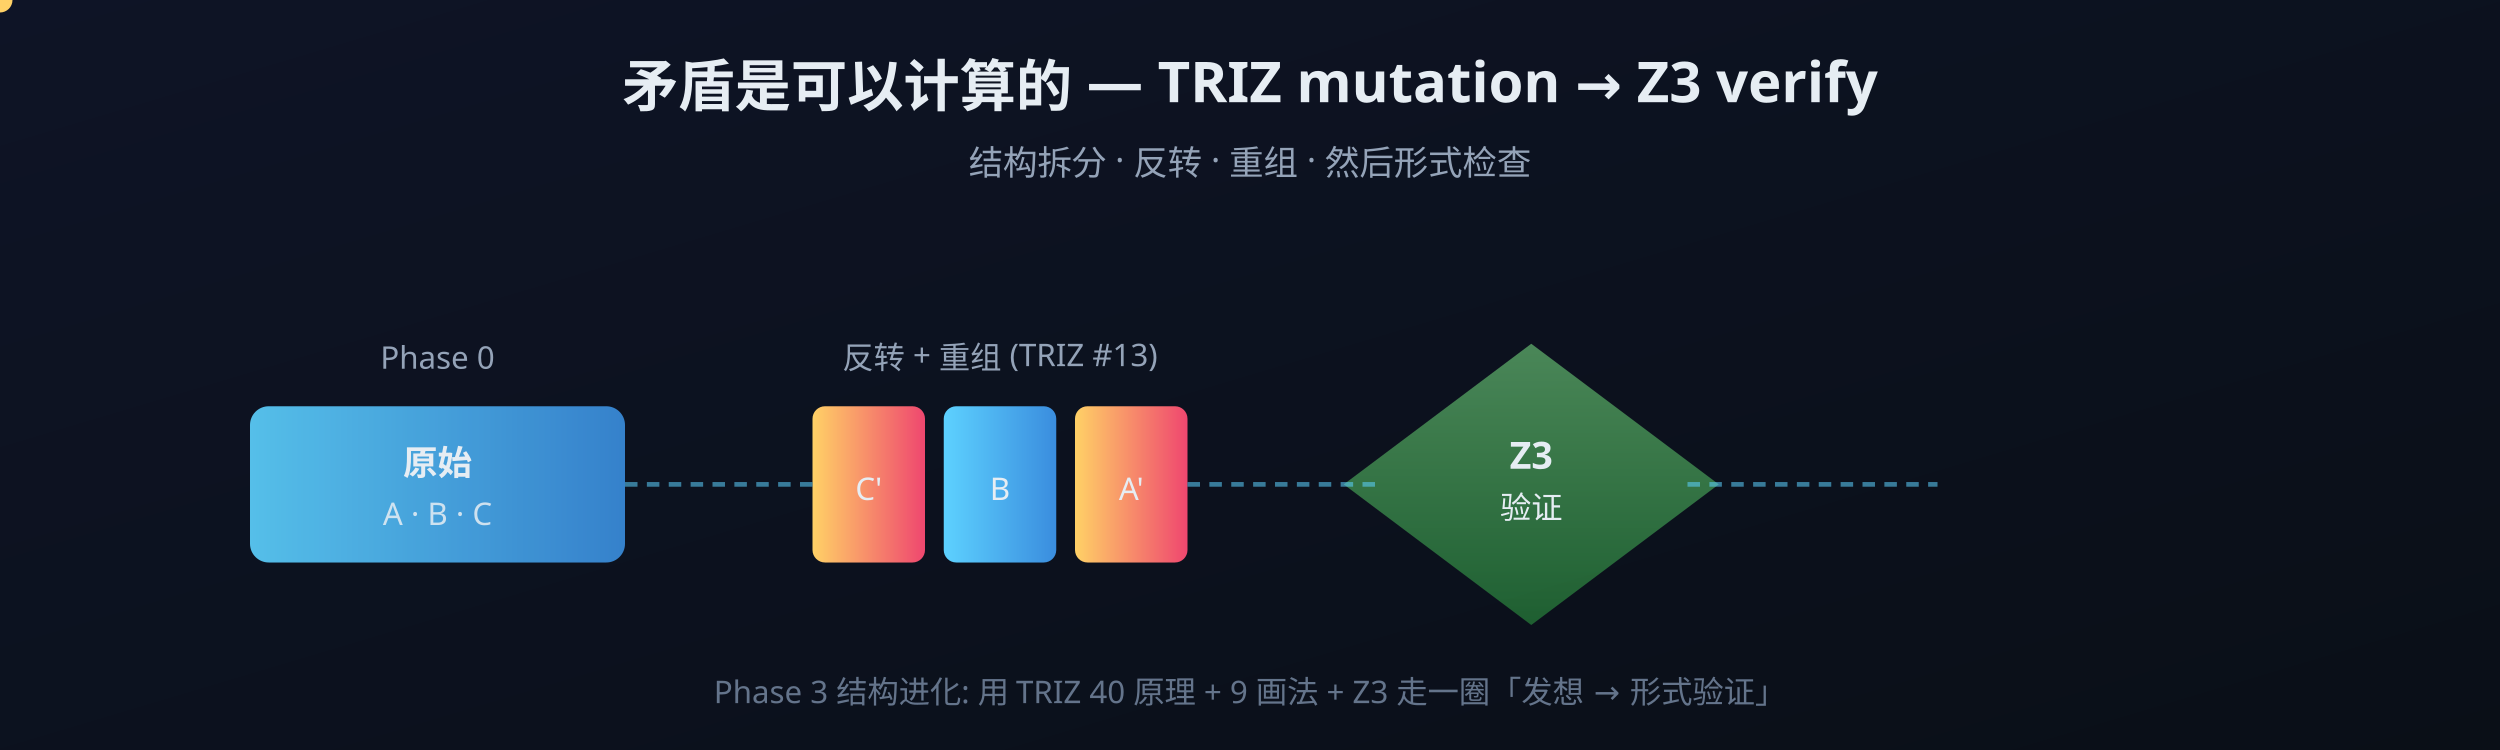
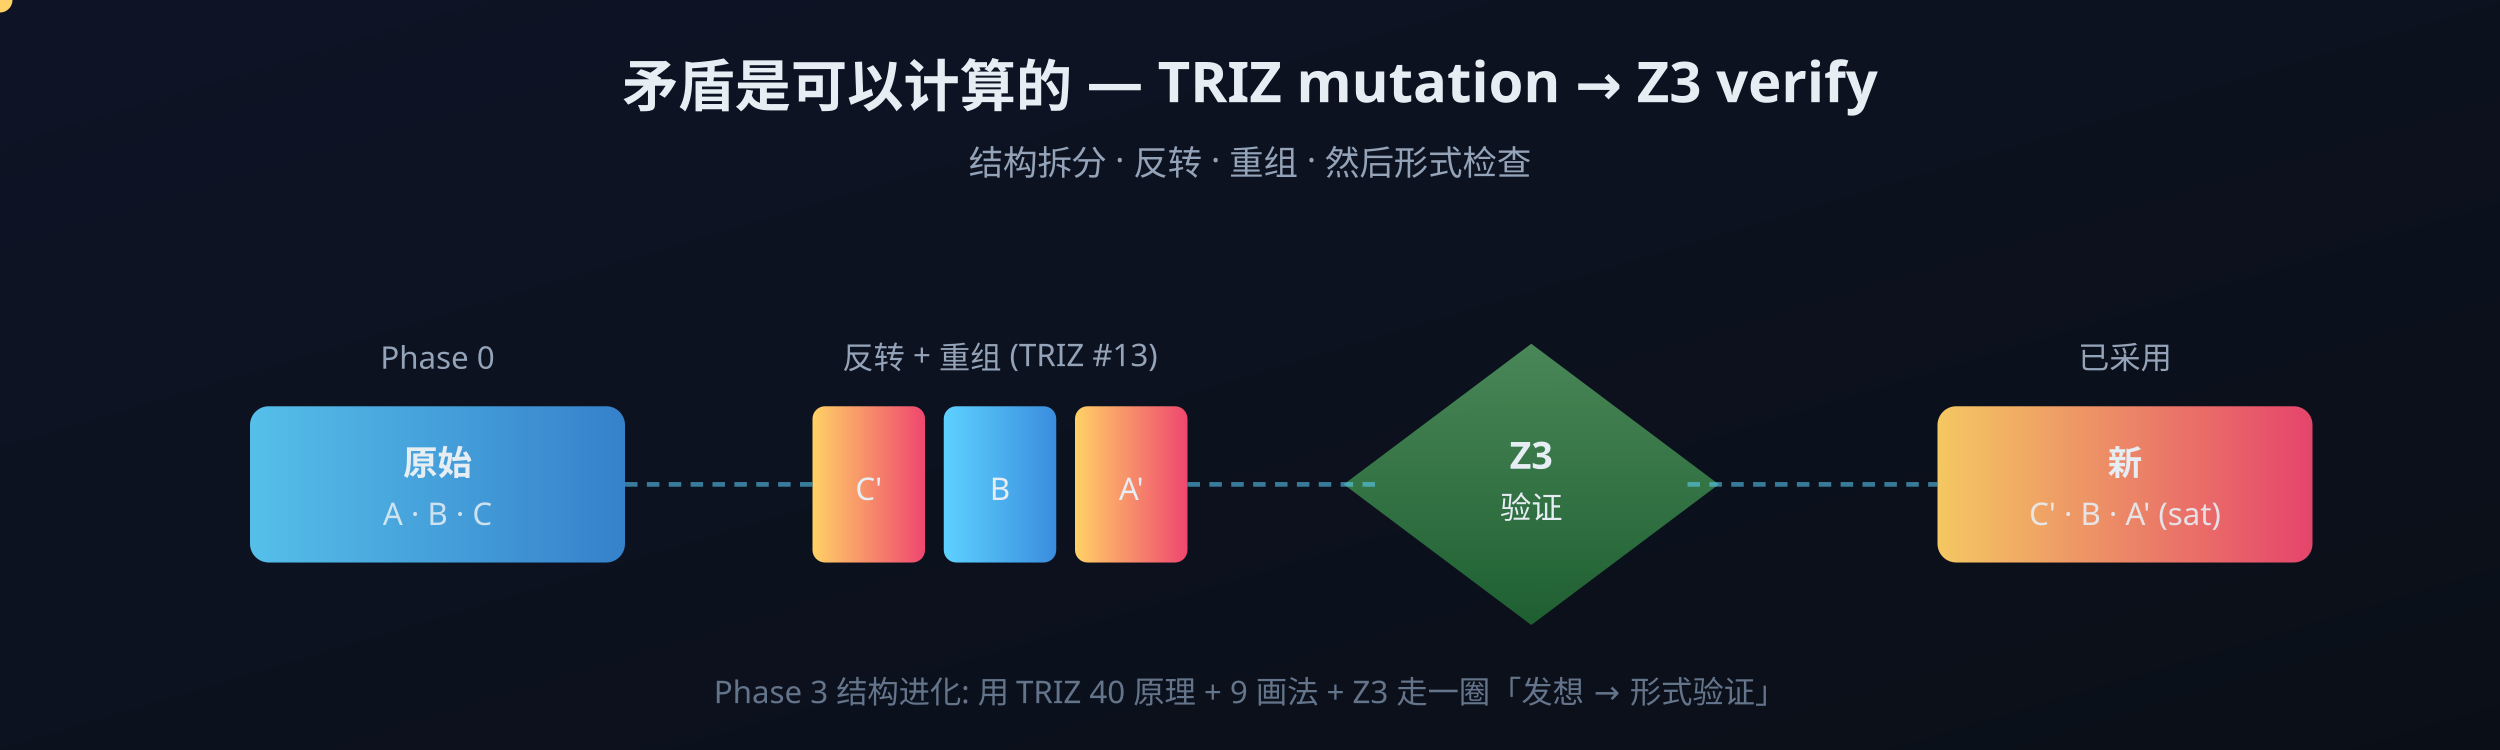
<svg xmlns="http://www.w3.org/2000/svg" viewBox="0 0 800 240" role="img" aria-label="TRIZ 结构进化与 Z3 验证" style="width:100%;height:auto;max-width:1200px">
  <defs>
    <linearGradient id="bg24_03" x1="0" y1="0" x2="1" y2="1">
      <stop offset="0%" stop-color="#0e1426" />
      <stop offset="100%" stop-color="#0a0f17" />
    </linearGradient>
    <linearGradient id="z3grad" x1="0" y1="0" x2="0" y2="1">
      <stop offset="0%" stop-color="#7ee787" />
      <stop offset="100%" stop-color="#2ea043" />
    </linearGradient>
    <linearGradient id="origgrad" x1="0" y1="0" x2="1" y2="0">
      <stop offset="0%" stop-color="#5dd1ff" />
      <stop offset="100%" stop-color="#3a8dde" />
    </linearGradient>
    <linearGradient id="newgrad" x1="0" y1="0" x2="1" y2="0">
      <stop offset="0%" stop-color="#ffd166" />
      <stop offset="100%" stop-color="#ef476f" />
    </linearGradient>
  </defs>
  <rect width="800" height="240" fill="url(#bg24_03)" />
  <text x="400" y="34" text-anchor="middle" fill="#e6edf3" font-family="ui-sans-serif,system-ui,sans-serif" font-size="18" font-weight="700">
    矛盾是可以计算的 — TRIZ mutation → Z3 verify
  </text>
  <text x="400" y="56" text-anchor="middle" fill="#94a3b8" font-family="ui-sans-serif,system-ui,sans-serif" font-size="11">
    结构拆分 · 反转 · 重组 · 然后形式检查
  </text>
  <g font-family="ui-sans-serif,system-ui,sans-serif" font-size="11" fill="#e6edf3">
    <g transform="translate(80 130)">
      <rect x="0" y="0" width="120" height="50" rx="6" fill="url(#origgrad)" opacity="0.9" />
      <text x="60" y="22" text-anchor="middle" font-weight="600">原始</text>
      <text x="60" y="38" text-anchor="middle" font-size="10" opacity="0.85">A · B · C</text>
      <text x="60" y="-12" text-anchor="middle" fill="#94a3b8" font-size="10">Phase 0</text>
    </g>
    <g transform="translate(260 130)" opacity="0">
      <animate attributeName="opacity" values="0;1;1;0;0" keyTimes="0;0.2;0.5;0.65;1" dur="6s" repeatCount="indefinite" />
      <rect x="0" y="0" width="36" height="50" rx="4" fill="url(#origgrad)" />
      <rect x="42" y="0" width="36" height="50" rx="4" fill="url(#origgrad)" />
      <rect x="84" y="0" width="36" height="50" rx="4" fill="url(#origgrad)" />
      <text x="18" y="30" text-anchor="middle" font-size="10">A</text>
      <text x="60" y="30" text-anchor="middle" font-size="10">B</text>
      <text x="102" y="30" text-anchor="middle" font-size="10">C</text>
      <text x="60" y="-12" text-anchor="middle" fill="#94a3b8" font-size="10">拆分 (TRIZ #1)</text>
    </g>
    <g transform="translate(260 130)" opacity="1">
      <animate attributeName="opacity" values="0;0;1;1;1" keyTimes="0;0.5;0.65;0.8;1" dur="6s" repeatCount="indefinite" fill="freeze" />
      <rect x="0" y="0" width="36" height="50" rx="4" fill="url(#newgrad)" />
      <rect x="42" y="0" width="36" height="50" rx="4" fill="url(#origgrad)" />
      <rect x="84" y="0" width="36" height="50" rx="4" fill="url(#newgrad)" />
      <text x="18" y="30" text-anchor="middle" font-size="10">C'</text>
      <text x="60" y="30" text-anchor="middle" font-size="10">B</text>
      <text x="102" y="30" text-anchor="middle" font-size="10">A'</text>
      <text x="60" y="-12" text-anchor="middle" fill="#94a3b8" font-size="10">反转 + 重组 (TRIZ #13)</text>
    </g>
    <g transform="translate(440 110)">
      <path d="M -10 45 L 50 0 L 110 45 L 50 90 Z" fill="url(#z3grad)" opacity="0.55" />
      <text x="50" y="40" text-anchor="middle" font-weight="700" font-size="12">Z3</text>
      <text x="50" y="56" text-anchor="middle" font-size="10">验证</text>
    </g>
-     <g transform="translate(620 130)" opacity="0">
-       <animate attributeName="opacity" values="0;0;0;1;1" keyTimes="0;0.7;0.8;0.9;1" dur="6s" repeatCount="indefinite" />
+     <g transform="translate(620 130)" opacity="1">
+       <animate attributeName="opacity" values="0;0;0;1;1" keyTimes="0;0.7;0.8;0.9;1" dur="6s" repeatCount="indefinite" fill="freeze" />
      <rect x="0" y="0" width="120" height="50" rx="6" fill="url(#newgrad)" opacity="0.95" />
      <text x="60" y="22" text-anchor="middle" font-weight="600">新</text>
      <text x="60" y="38" text-anchor="middle" font-size="10" opacity="0.9">C' · B · A'  (sat)</text>
      <text x="60" y="-12" text-anchor="middle" fill="#94a3b8" font-size="10">已采用</text>
    </g>
    <g stroke="#5dd1ff" stroke-width="1.5" fill="none" stroke-dasharray="4 3" opacity="0.55">
      <line x1="200" y1="155" x2="260" y2="155" />
      <line x1="380" y1="155" x2="440" y2="155" />
      <line x1="540" y1="155" x2="620" y2="155" />
    </g>
    <circle r="4" fill="#ffd166">
      <animateMotion dur="6s" repeatCount="indefinite" path="M 200 155 L 260 155 L 260 155 L 380 155 L 440 155 L 540 155 L 620 155" />
    </circle>
  </g>
  <text x="400" y="225" text-anchor="middle" fill="#64748b" font-family="ui-sans-serif,system-ui,sans-serif" font-size="10">
    Phase 3 结构进化: 用 TRIZ 40 原理 + 9 画法 + Z3 走一圈「发想 → 形式验证」
  </text>
</svg>
